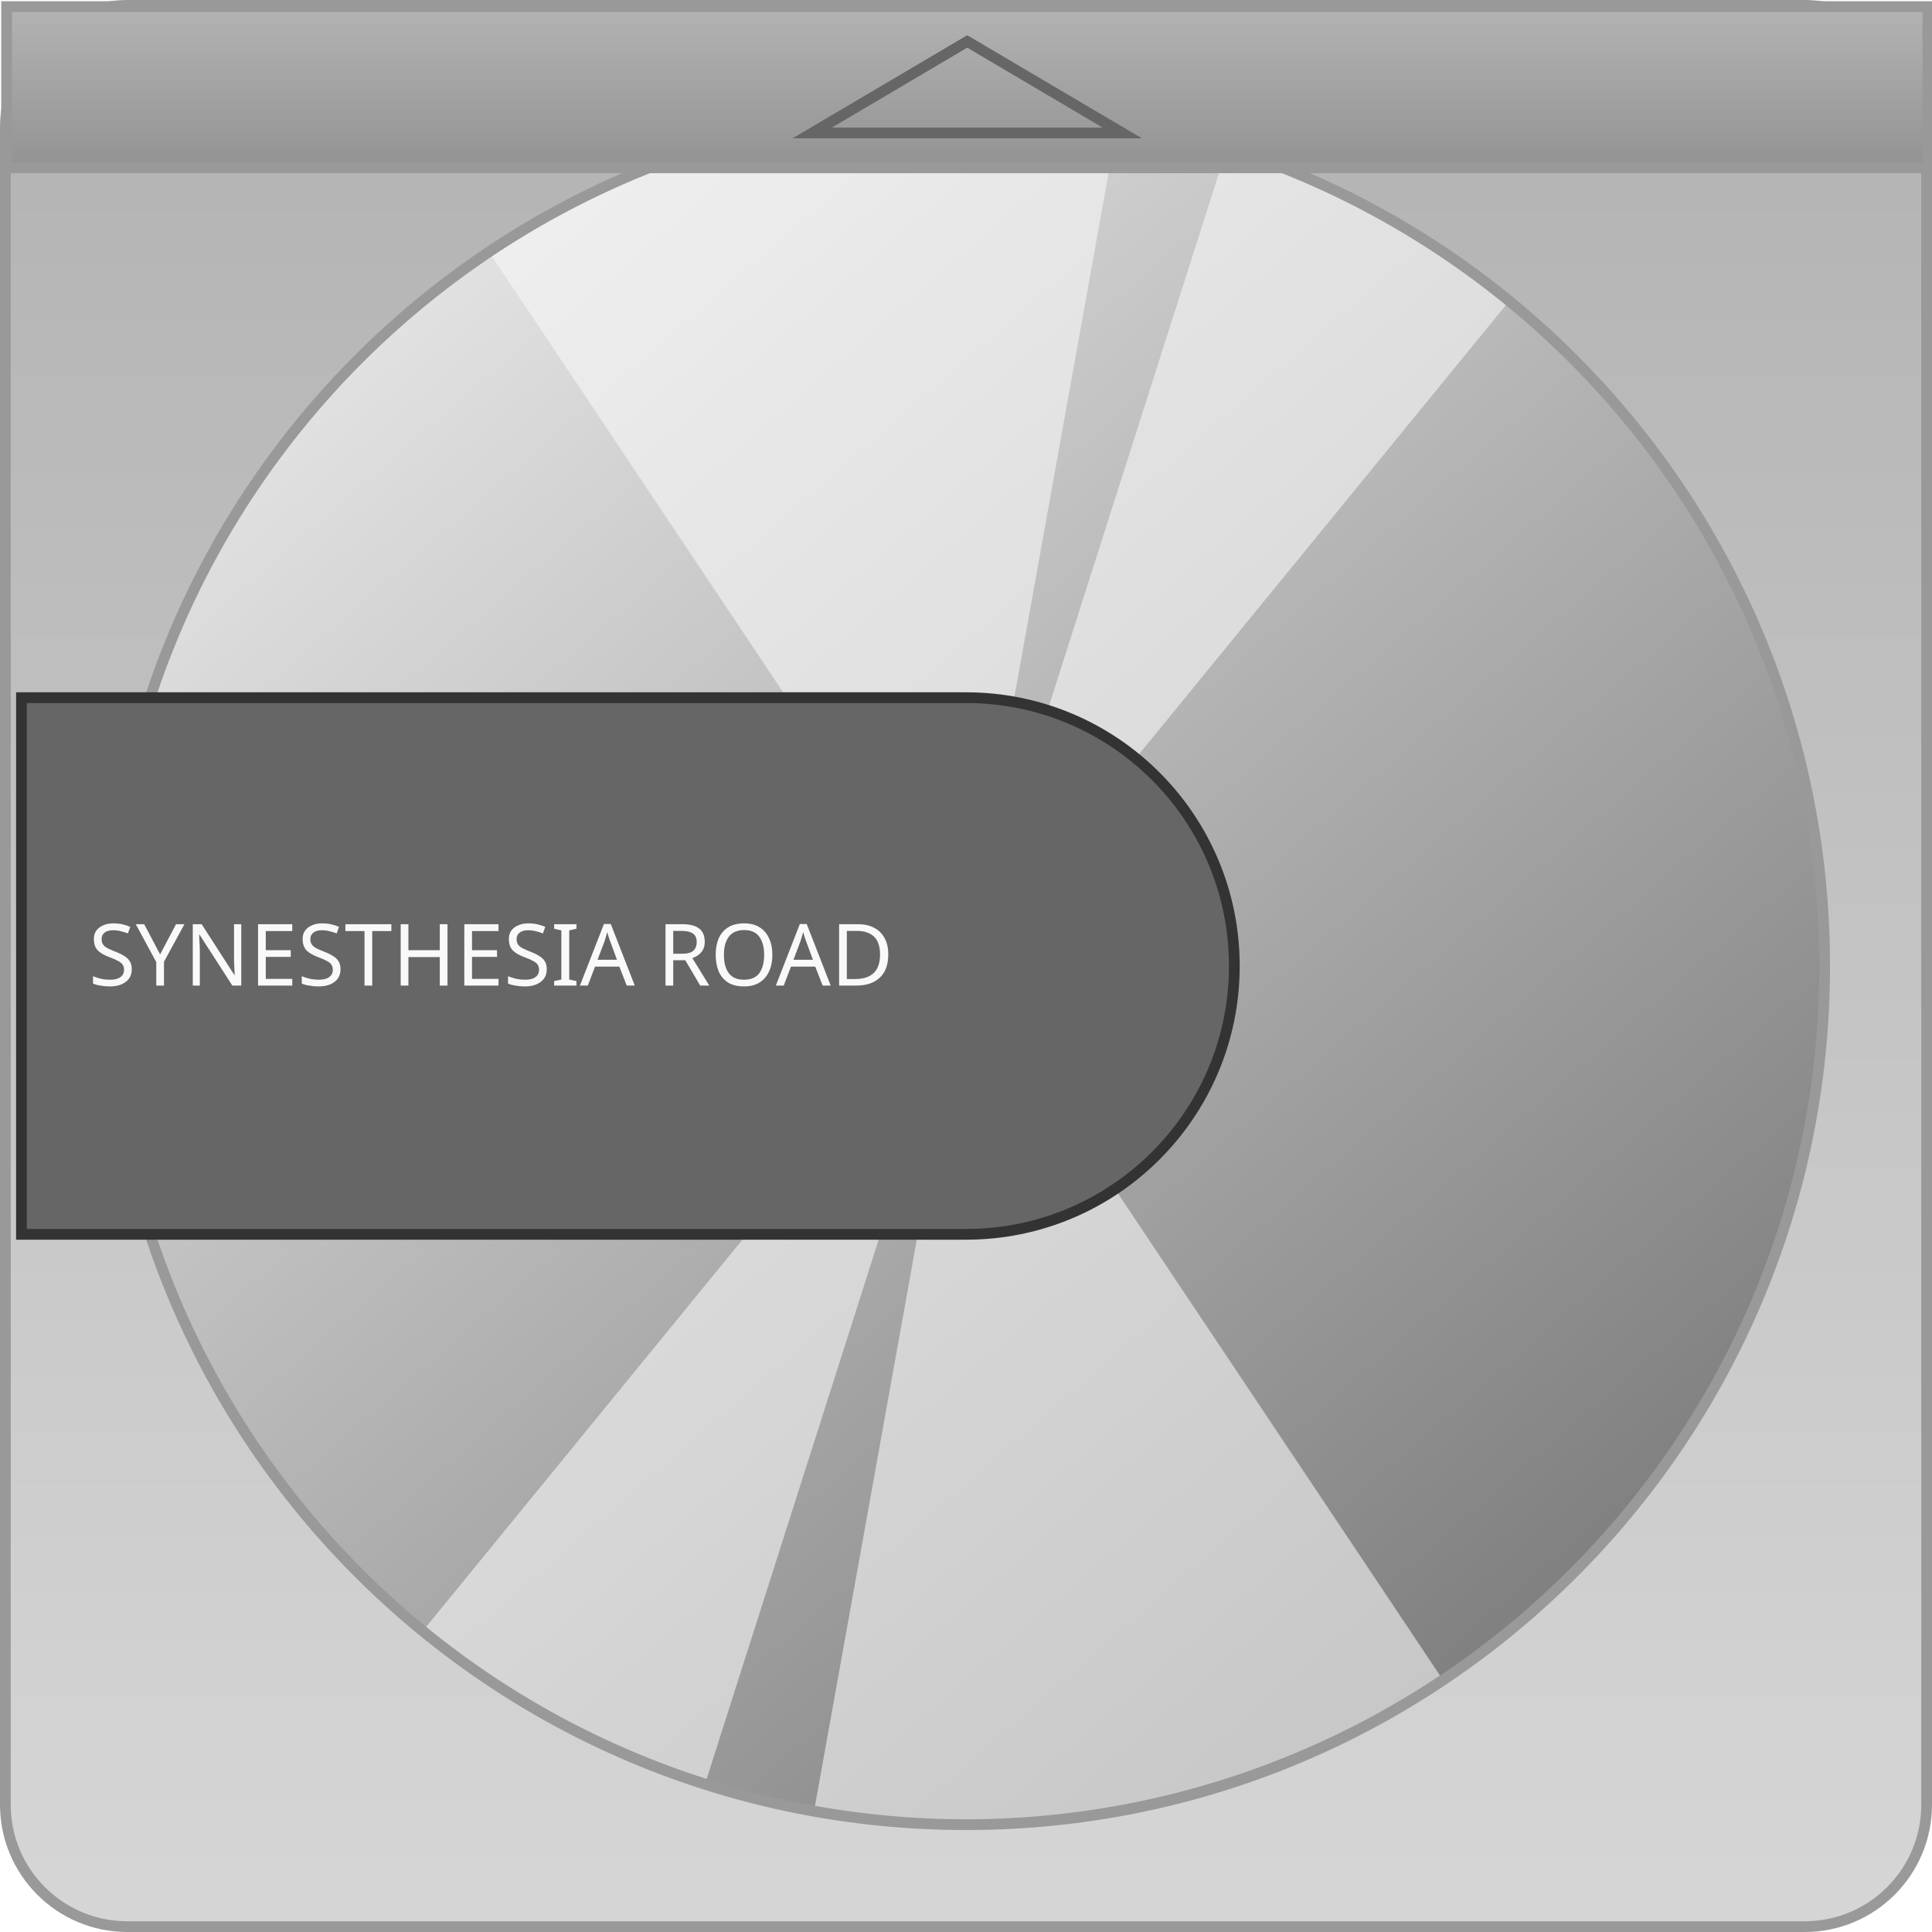
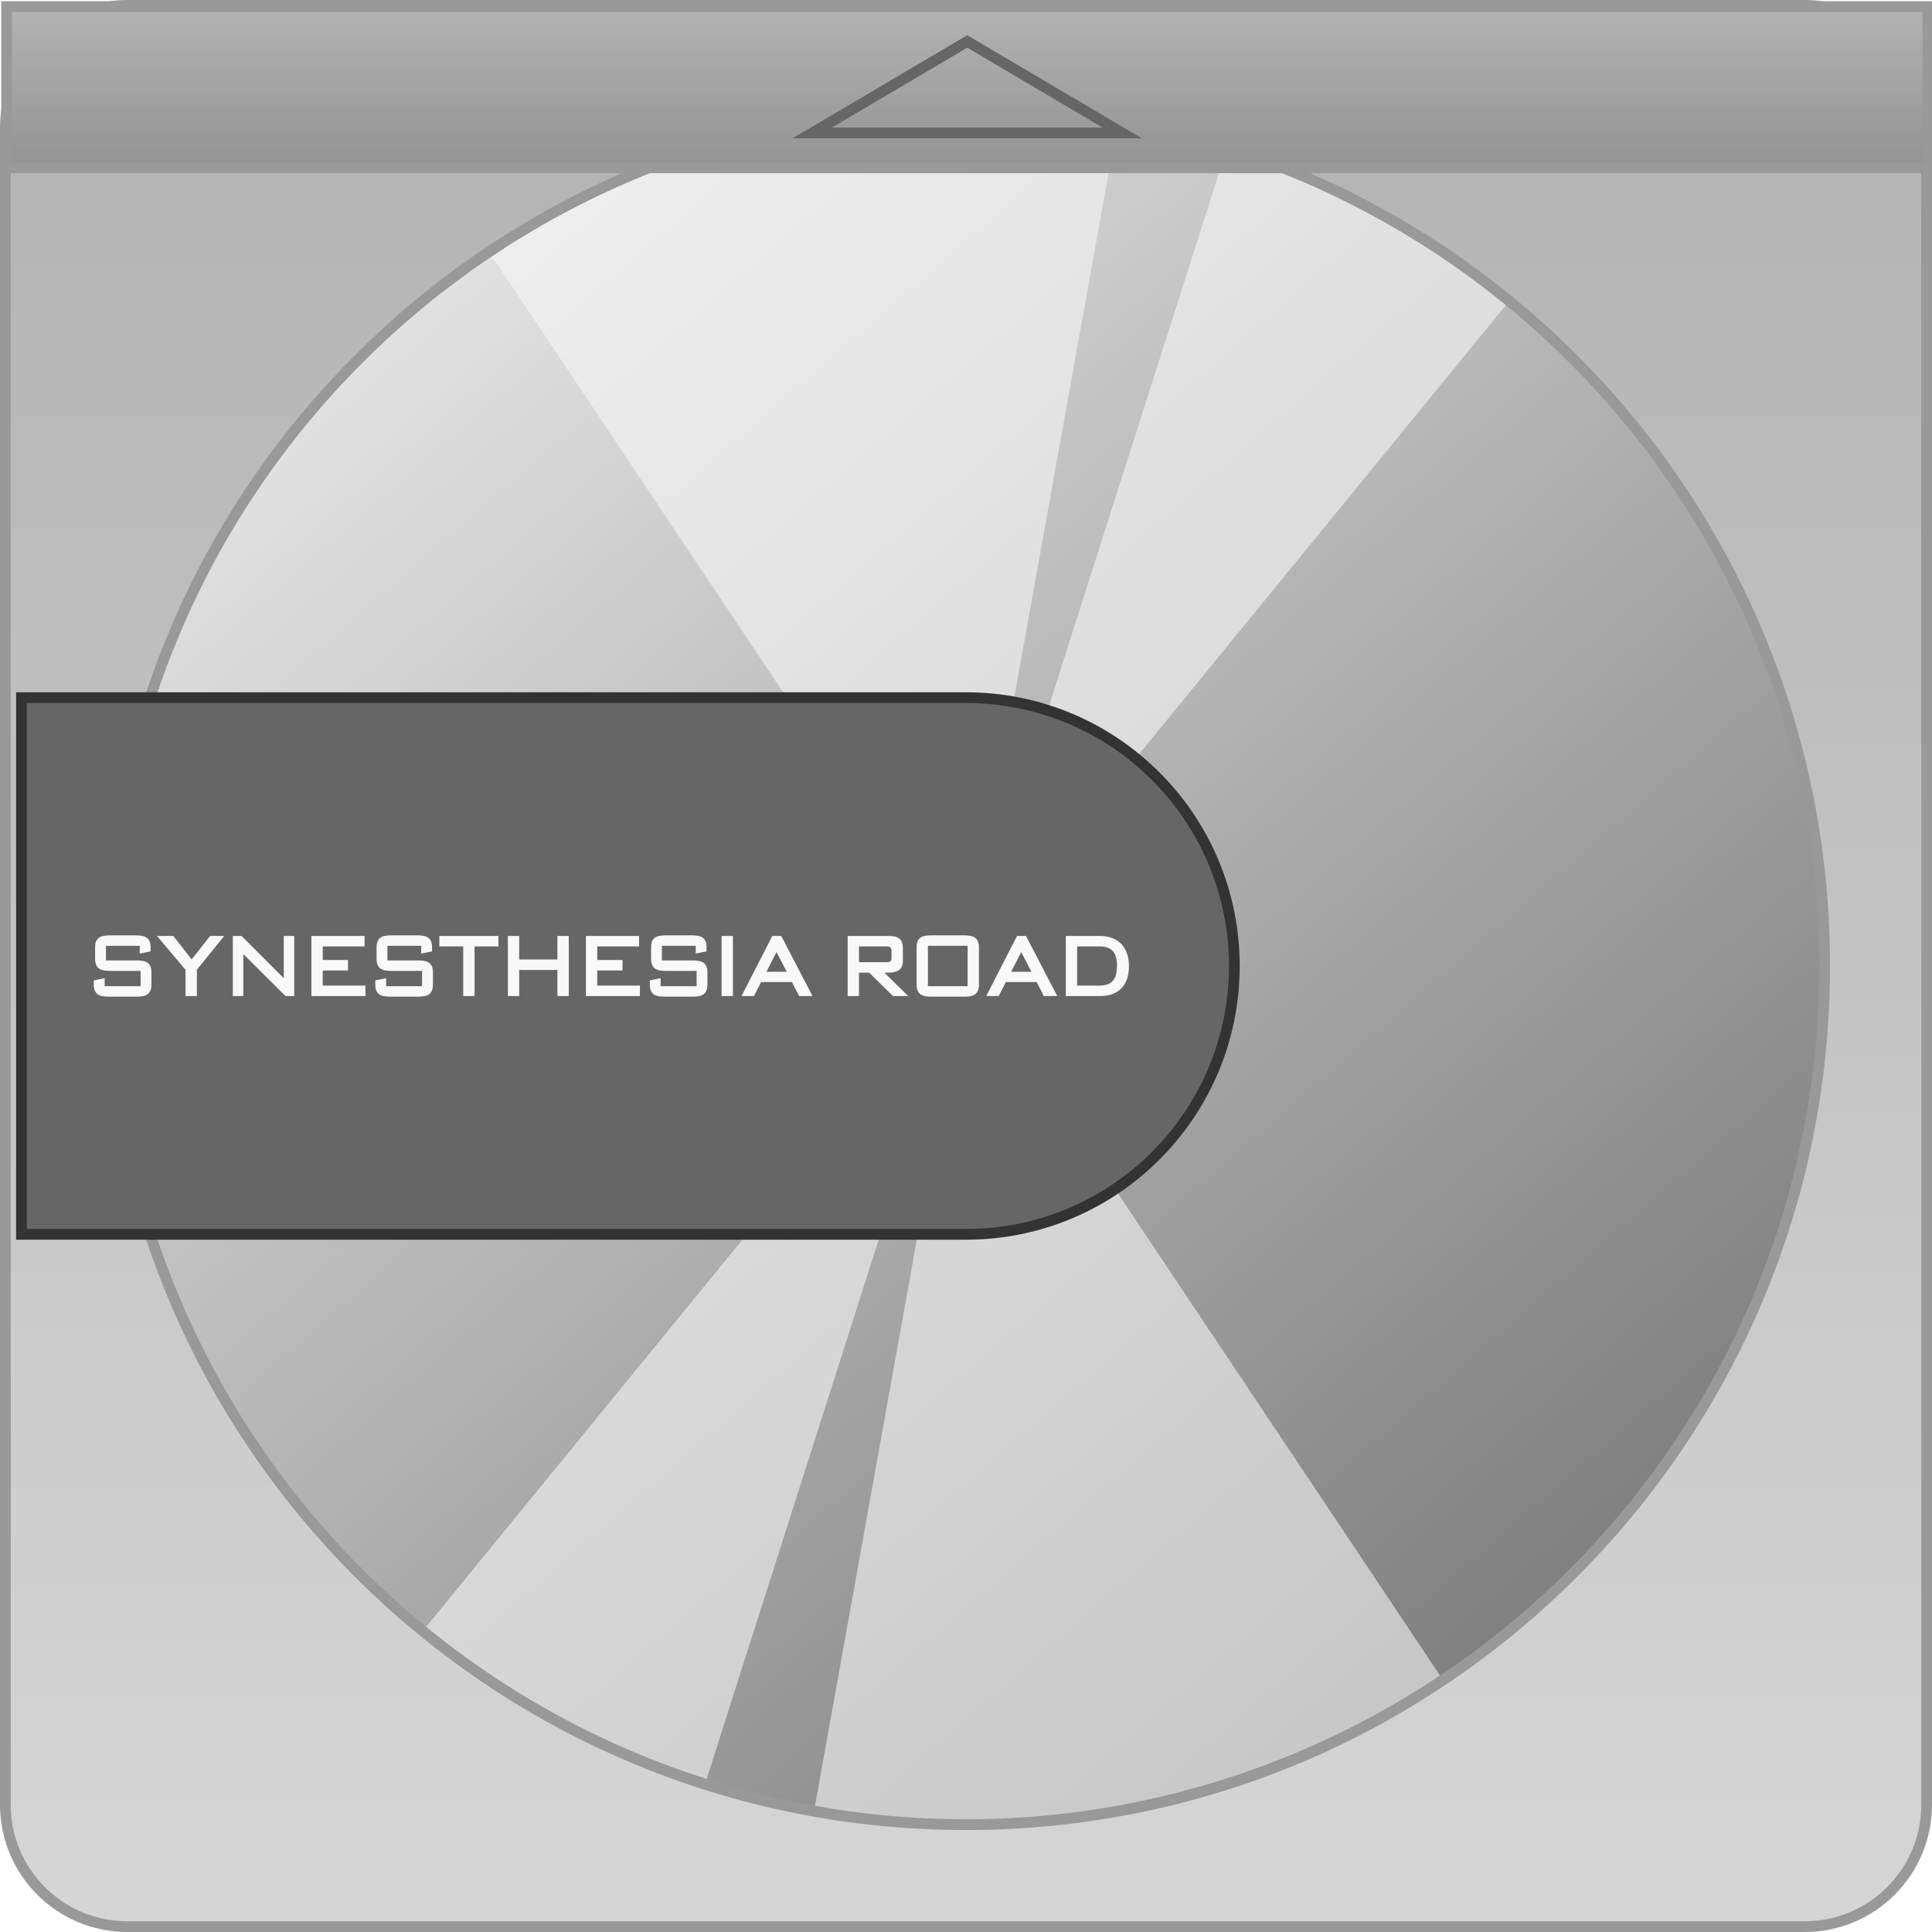
<svg xmlns="http://www.w3.org/2000/svg" xmlns:xlink="http://www.w3.org/1999/xlink" width="180" height="180" viewBox="0 0 180 180" version="1.1" id="svg1">
  <defs id="defs1">
    <linearGradient id="linearGradient13">
      <stop style="stop-color:#b3b3b3;stop-opacity:1;" offset="0" id="stop13" />
      <stop style="stop-color:#939393;stop-opacity:1;" offset="1" id="stop14" />
    </linearGradient>
    <linearGradient id="linearGradient10">
      <stop style="stop-color:#b3b3b3;stop-opacity:1;" offset="0" id="stop11" />
      <stop style="stop-color:#d5d5d5;stop-opacity:1;" offset="1" id="stop12" />
    </linearGradient>
    <linearGradient id="linearGradient9">
      <stop style="stop-color:#e6e6e6;stop-opacity:1;" offset="0" id="stop9" />
      <stop style="stop-color:#7b7b7b;stop-opacity:1;" offset="1" id="stop10" />
    </linearGradient>
    <linearGradient xlink:href="#linearGradient9" id="linearGradient8" x1="29.629" y1="26.064" x2="145.248" y2="159.282" gradientUnits="userSpaceOnUse" />
    <linearGradient xlink:href="#linearGradient10" id="linearGradient12" x1="25.396" y1="7.351" x2="25.396" y2="175.322" gradientUnits="userSpaceOnUse" />
    <linearGradient xlink:href="#linearGradient13" id="linearGradient14" x1="110.718" y1="0.616" x2="110.718" y2="15.635" gradientUnits="userSpaceOnUse" />
  </defs>
  <g id="layer1">
    <rect style="fill:url(#linearGradient12);stroke:#999999;stroke-width:1;stroke-dasharray:none;stroke-opacity:1;paint-order:fill markers stroke;fill-opacity:1" id="rect7" width="179" height="179" x="0.5" y="0.5" ry="11.361" />
    <circle style="fill:url(#linearGradient8);stroke-width:1;paint-order:fill markers stroke;stroke:#999999;stroke-dasharray:none;stroke-opacity:1;fill-opacity:1" id="path1" cx="90" cy="90" r="80" />
    <g id="g6" style="fill:#f9f9f9;opacity:0.589">
      <path style="fill:#f9f9f9;stroke:none;stroke-width:1;stroke-dasharray:none;paint-order:fill markers stroke" id="path5" d="M 134.162,156.106 A 79.5,79.5 0 0 1 75.932,168.245 L 90,90 Z" />
      <path style="fill:#f9f9f9;stroke:none;stroke-width:1;stroke-dasharray:none;paint-order:fill markers stroke" id="path6" d="M 65.836,165.739 A 79.5,79.5 0 0 1 39.705,151.568 L 90,90 Z" />
    </g>
    <use x="0" y="0" xlink:href="#g6" id="use6" transform="rotate(180,90,90)" />
    <path id="path4" style="fill:#666666;stroke:#333333;stroke-width:1;stroke-dasharray:none;paint-order:fill markers stroke" d="m 2,65 v 50 h 88 c 13.807,0 25,-11.193 25,-25 0,-13.807 -11.193,-25 -25,-25 z" />
    <rect style="opacity:1;fill:url(#linearGradient14);stroke:#999999;stroke-width:1.001;stroke-dasharray:none;stroke-opacity:1;paint-order:fill markers stroke;fill-opacity:1" id="rect12" width="178.999" height="15.019" x="0.616" y="0.616" />
    <path style="fill:none;stroke:#666666;stroke-width:1px;stroke-linecap:butt;stroke-linejoin:miter;stroke-opacity:1" d="M 90.115,3.862 75.669,12.389 H 104.562 Z" id="path14" />
-     <text xml:space="preserve" style="font-style:normal;font-variant:normal;font-weight:normal;font-stretch:normal;font-size:8px;line-height:1.25;font-family:'Science Gothic';-inkscape-font-specification:'Science Gothic, Normal';font-variant-ligatures:none;font-variant-caps:normal;font-variant-numeric:normal;font-variant-east-asian:normal;fill:#f9f9f9;stroke-width:0.579" x="8.261" y="91.827" id="text14">
-       <tspan id="tspan14" x="8.261" y="91.827" style="font-style:normal;font-variant:normal;font-weight:normal;font-stretch:normal;font-size:8px;font-family:'Science Gothic';-inkscape-font-specification:'Science Gothic, Normal';font-variant-ligatures:none;font-variant-caps:normal;font-variant-numeric:normal;font-variant-east-asian:normal;fill:#f9f9f9;stroke-width:0.579">SYNESTHESIA ROAD</tspan>
-     </text>
+     <path d="m 8.741,91.344 v 0.368 q 0,0.352 0.092,0.576 0.096,0.224 0.272,0.352 0.18,0.124 0.432,0.168 0.256,0.048 0.572,0.048 h 2.624 q 0.32,0 0.576,-0.048 0.256,-0.044 0.432,-0.168 0.18,-0.128 0.272,-0.352 0.096,-0.224 0.096,-0.576 v -1.136 q 0,-0.344 -0.1,-0.556 -0.1,-0.216 -0.284,-0.336 -0.18,-0.12 -0.432,-0.16 -0.252,-0.044 -0.56,-0.044 H 9.869 q 0,0 0,0 0,0 0,0 0,0 0,0 0,0 0,0 v -1.36 q 0,0 0,0 0,0 0,0 0,0 0,0 0,0 0,0 h 3.152 q 0,0 0,0 0,0 0,0 0,0 0,0 0,0 0,0 v 0.72 l 1.008,-0.2 v -0.4 q 0,-0.344 -0.1,-0.556 -0.1,-0.216 -0.284,-0.336 -0.18,-0.12 -0.432,-0.16 -0.252,-0.044 -0.56,-0.044 h -2.424 q -0.304,0 -0.556,0.044 -0.252,0.04 -0.432,0.16 -0.18,0.12 -0.28,0.336 -0.1,0.212 -0.1,0.556 v 1.064 q 0,0.352 0.092,0.58 0.096,0.224 0.272,0.352 0.18,0.124 0.432,0.172 0.256,0.048 0.572,0.048 h 2.872 q 0,0 0,0 0,0 0,0 0,0 0,0 0,0 0,0 v 1.424 q 0,0 0,0 0,0 0,0 0,0 0,0 0,0 0,0 H 9.749 q 0,0 0,0 0,0 0,0 0,0 0,0 0,0 0,0 v -0.744 z m 8.544,1.456 v -2.448 l -2.656,-3.152 h 1.516 l 1.712,2.184 1.724,-2.184 h 1.312 l -2.552,3.148 v 2.452 z m 4.408,0 v -5.6 h 0.816 l 3.928,3.936 v -3.936 h 0.976 v 5.6 h -0.816 l -3.928,-3.912 v 3.912 z m 7.32,0 h 5.032 v -0.976 h -3.976 v -1.408 h 2.352 v -0.976 h -2.352 v -1.264 h 3.896 v -0.976 h -4.952 z m 5.952,-1.456 v 0.368 q 0,0.352 0.092,0.576 0.096,0.224 0.272,0.352 0.18,0.124 0.432,0.168 0.256,0.048 0.572,0.048 h 2.624 q 0.32,0 0.576,-0.048 0.256,-0.044 0.432,-0.168 0.18,-0.128 0.272,-0.352 0.096,-0.224 0.096,-0.576 v -1.136 q 0,-0.344 -0.1,-0.556 -0.1,-0.216 -0.284,-0.336 -0.18,-0.12 -0.432,-0.16 -0.252,-0.044 -0.56,-0.044 h -2.864 q 0,0 0,0 0,0 0,0 0,0 0,0 0,0 0,0 v -1.36 q 0,0 0,0 0,0 0,0 0,0 0,0 0,0 0,0 h 3.152 q 0,0 0,0 0,0 0,0 0,0 0,0 0,0 0,0 v 0.72 l 1.008,-0.2 v -0.4 q 0,-0.344 -0.1,-0.556 -0.1,-0.216 -0.284,-0.336 -0.18,-0.12 -0.432,-0.16 -0.252,-0.044 -0.56,-0.044 h -2.424 q -0.304,0 -0.556,0.044 -0.252,0.04 -0.432,0.16 -0.18,0.12 -0.28,0.336 -0.1,0.212 -0.1,0.556 v 1.064 q 0,0.352 0.092,0.58 0.096,0.224 0.272,0.352 0.18,0.124 0.432,0.172 0.256,0.048 0.572,0.048 h 2.872 q 0,0 0,0 0,0 0,0 0,0 0,0 0,0 0,0 v 1.424 q 0,0 0,0 0,0 0,0 0,0 0,0 0,0 0,0 h -3.352 q 0,0 0,0 0,0 0,0 0,0 0,0 0,0 0,0 v -0.744 z m 8.192,1.456 v -4.624 h -2.224 v -0.976 h 5.504 v 0.976 h -2.224 v 4.624 z m 4.16,0 v -5.6 h 1.056 v 2.192 h 3.56 v -2.192 h 1.056 v 5.6 h -1.056 v -2.432 h -3.56 v 2.432 z m 7.272,0 h 5.032 v -0.976 h -3.976 v -1.408 h 2.352 v -0.976 h -2.352 v -1.264 h 3.896 v -0.976 h -4.952 z m 5.952,-1.456 v 0.368 q 0,0.352 0.092,0.576 0.096,0.224 0.272,0.352 0.18,0.124 0.432,0.168 0.256,0.048 0.572,0.048 h 2.624 q 0.32,0 0.576,-0.048 0.256,-0.044 0.432,-0.168 0.18,-0.128 0.272,-0.352 0.096,-0.224 0.096,-0.576 v -1.136 q 0,-0.344 -0.1,-0.556 -0.1,-0.216 -0.284,-0.336 -0.18,-0.12 -0.432,-0.16 -0.252,-0.044 -0.56,-0.044 h -2.864 q 0,0 0,0 0,0 0,0 0,0 0,0 0,0 0,0 v -1.36 q 0,0 0,0 0,0 0,0 0,0 0,0 0,0 0,0 h 3.152 q 0,0 0,0 0,0 0,0 0,0 0,0 0,0 0,0 v 0.72 l 1.008,-0.2 v -0.4 q 0,-0.344 -0.1,-0.556 -0.1,-0.216 -0.284,-0.336 -0.18,-0.12 -0.432,-0.16 -0.252,-0.044 -0.56,-0.044 h -2.424 q -0.304,0 -0.556,0.044 -0.252,0.04 -0.432,0.16 -0.18,0.12 -0.28,0.336 -0.1,0.212 -0.1,0.556 v 1.064 q 0,0.352 0.092,0.58 0.096,0.224 0.272,0.352 0.18,0.124 0.432,0.172 0.256,0.048 0.572,0.048 h 2.872 q 0,0 0,0 0,0 0,0 0,0 0,0 0,0 0,0 v 1.424 q 0,0 0,0 0,0 0,0 0,0 0,0 0,0 0,0 h -3.352 q 0,0 0,0 0,0 0,0 0,0 0,0 0,0 0,0 v -0.744 z m 6.688,1.456 h 1.056 v -5.6 h -1.056 z m 1.856,0 2.872,-5.6 h 0.832 l 2.912,5.6 h -1.248 l -0.668,-1.304 h -2.872 l -0.668,1.304 z m 2.32,-2.264 h 1.888 l -0.944,-1.836 z m 7.568,2.264 v -5.6 h 3.768 q 0.304,0 0.556,0.044 0.252,0.04 0.432,0.16 0.184,0.12 0.284,0.336 0.104,0.212 0.104,0.556 v 1.284 q 0,0.26 -0.088,0.456 -0.084,0.196 -0.256,0.328 -0.172,0.128 -0.432,0.192 -0.256,0.064 -0.6,0.064 h -0.348 l 2.224,2.18 h -1.42 l -2.22,-2.18 h -0.948 v 2.18 z m 1.056,-3.156 h 2.608 q 0.104,0 0.184,-0.016 0.08,-0.02 0.132,-0.064 0.056,-0.044 0.08,-0.12 0.028,-0.08 0.028,-0.2 v -0.668 q 0,-0.104 -0.028,-0.18 -0.024,-0.076 -0.08,-0.124 -0.052,-0.048 -0.132,-0.072 -0.08,-0.024 -0.184,-0.024 h -2.608 z m 5.368,-1.404 v 0 q 0,-0.344 0.1,-0.556 0.1,-0.216 0.28,-0.336 0.18,-0.12 0.432,-0.16 0.252,-0.044 0.556,-0.044 h 3.064 q 0.304,0 0.556,0.044 0.252,0.04 0.432,0.16 0.184,0.12 0.284,0.336 0.104,0.212 0.104,0.556 v 3.472 q 0,0.352 -0.096,0.576 -0.092,0.224 -0.272,0.352 -0.176,0.124 -0.432,0.168 -0.256,0.048 -0.576,0.048 h -3.064 q -0.32,0 -0.576,-0.048 -0.252,-0.048 -0.428,-0.172 -0.176,-0.128 -0.272,-0.348 -0.092,-0.224 -0.092,-0.576 z m 1.056,-0.12 v 3.76 q 0,0 0,0 0,0 0,0 0,0 0,0 0,0 0,0 h 3.696 q 0,0 0,0 0,0 0,0 0,0 0,0 0,0 0,0 v -3.76 q 0,0 0,0 0,0 0,0 0,0 0,0 0,0 0,0 h -3.696 q 0,0 0,0 0,0 0,0 0,0 0,0 z m 5.432,4.68 2.872,-5.6 h 0.832 l 2.912,5.6 h -1.248 l -0.668,-1.304 h -2.872 l -0.668,1.304 z m 2.32,-2.264 h 1.888 l -0.944,-1.836 z m 6.152,1.288 v -3.648 h 2.096 q 0.26,0 0.48,0.044 0.22,0.04 0.4,0.128 0.18,0.088 0.316,0.228 0.14,0.14 0.232,0.34 0.092,0.196 0.14,0.456 0.048,0.26 0.048,0.588 0,0.34 -0.048,0.612 -0.044,0.272 -0.136,0.48 -0.092,0.208 -0.228,0.356 -0.136,0.144 -0.316,0.236 -0.18,0.092 -0.404,0.136 -0.22,0.044 -0.484,0.044 z m -1.056,0.976 h 3.216 q 0.368,0 0.708,-0.068 0.34,-0.068 0.636,-0.212 0.296,-0.144 0.54,-0.368 0.244,-0.224 0.416,-0.532 0.172,-0.312 0.268,-0.716 0.096,-0.404 0.096,-0.904 0,-0.472 -0.096,-0.86 -0.092,-0.392 -0.264,-0.704 -0.168,-0.312 -0.412,-0.544 -0.24,-0.232 -0.536,-0.384 -0.296,-0.156 -0.64,-0.232 -0.34,-0.076 -0.716,-0.076 h -3.216 z" id="text14" style="font-size:8px;line-height:1.25;font-family:'Science Gothic';-inkscape-font-specification:'Science Gothic, Normal';font-variant-ligatures:none;fill:#f9f9f9;stroke-width:0.579" aria-label="SYNESTHESIA ROAD" />
  </g>
</svg>
